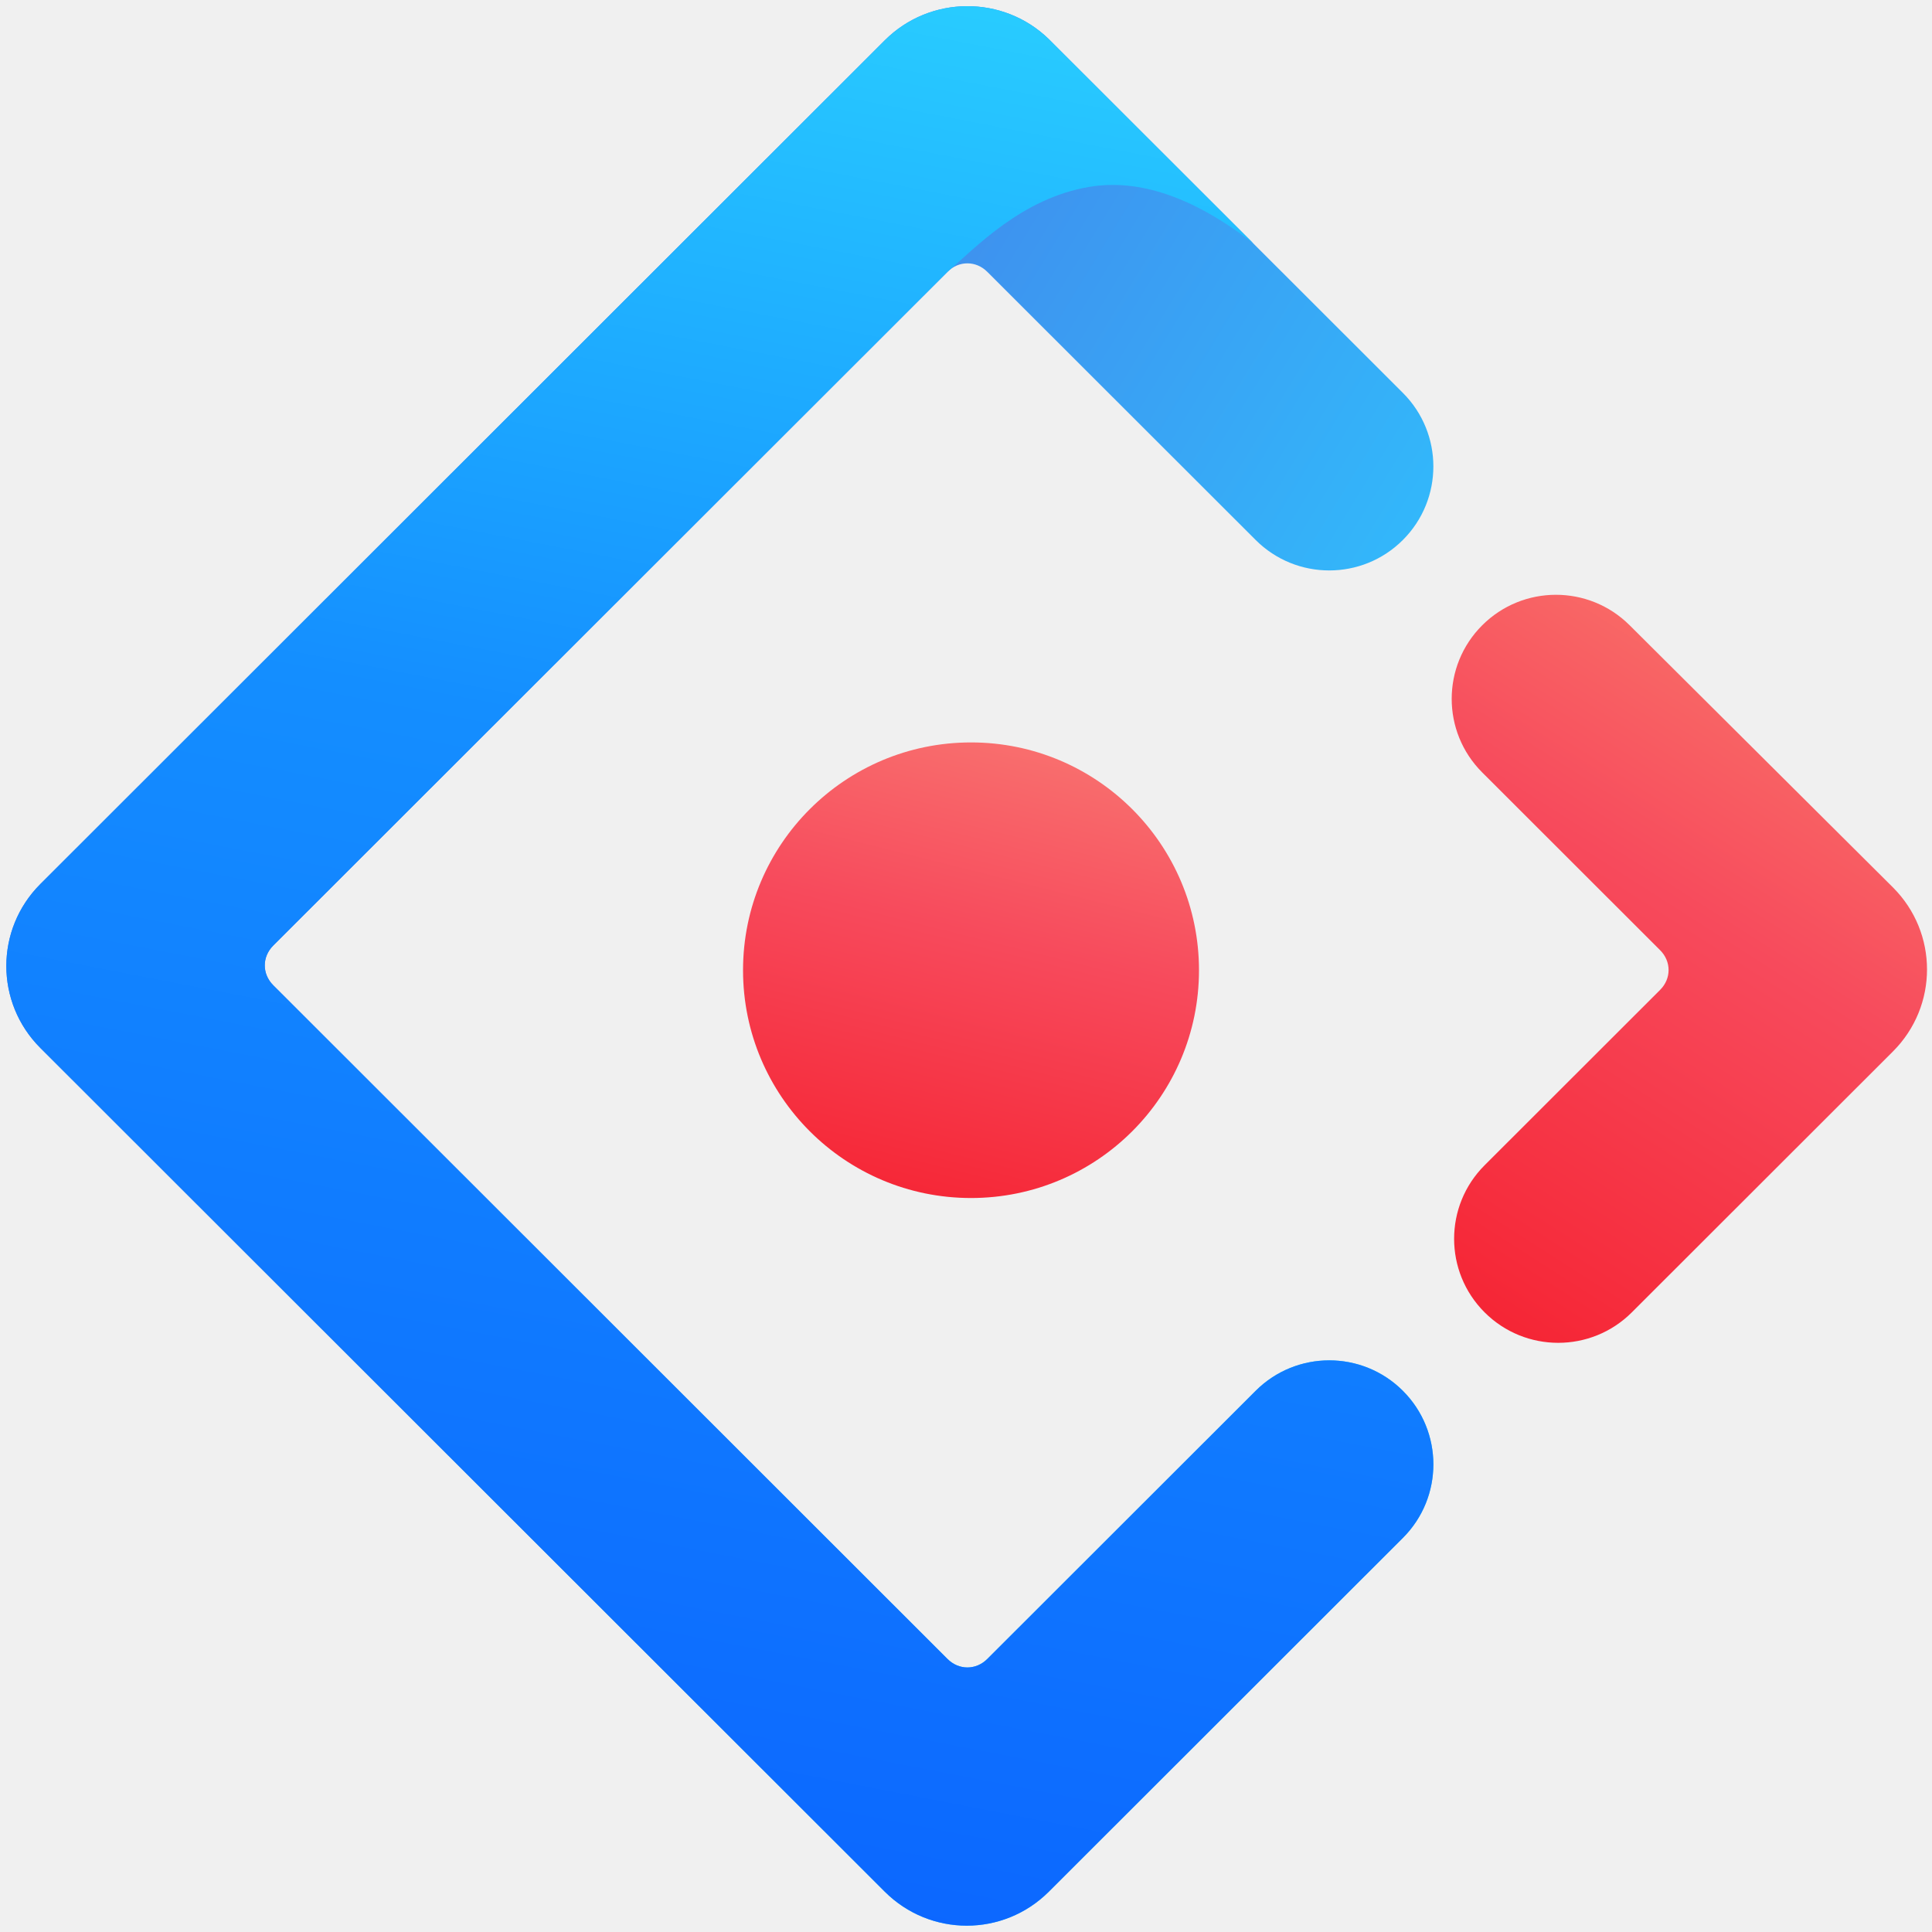
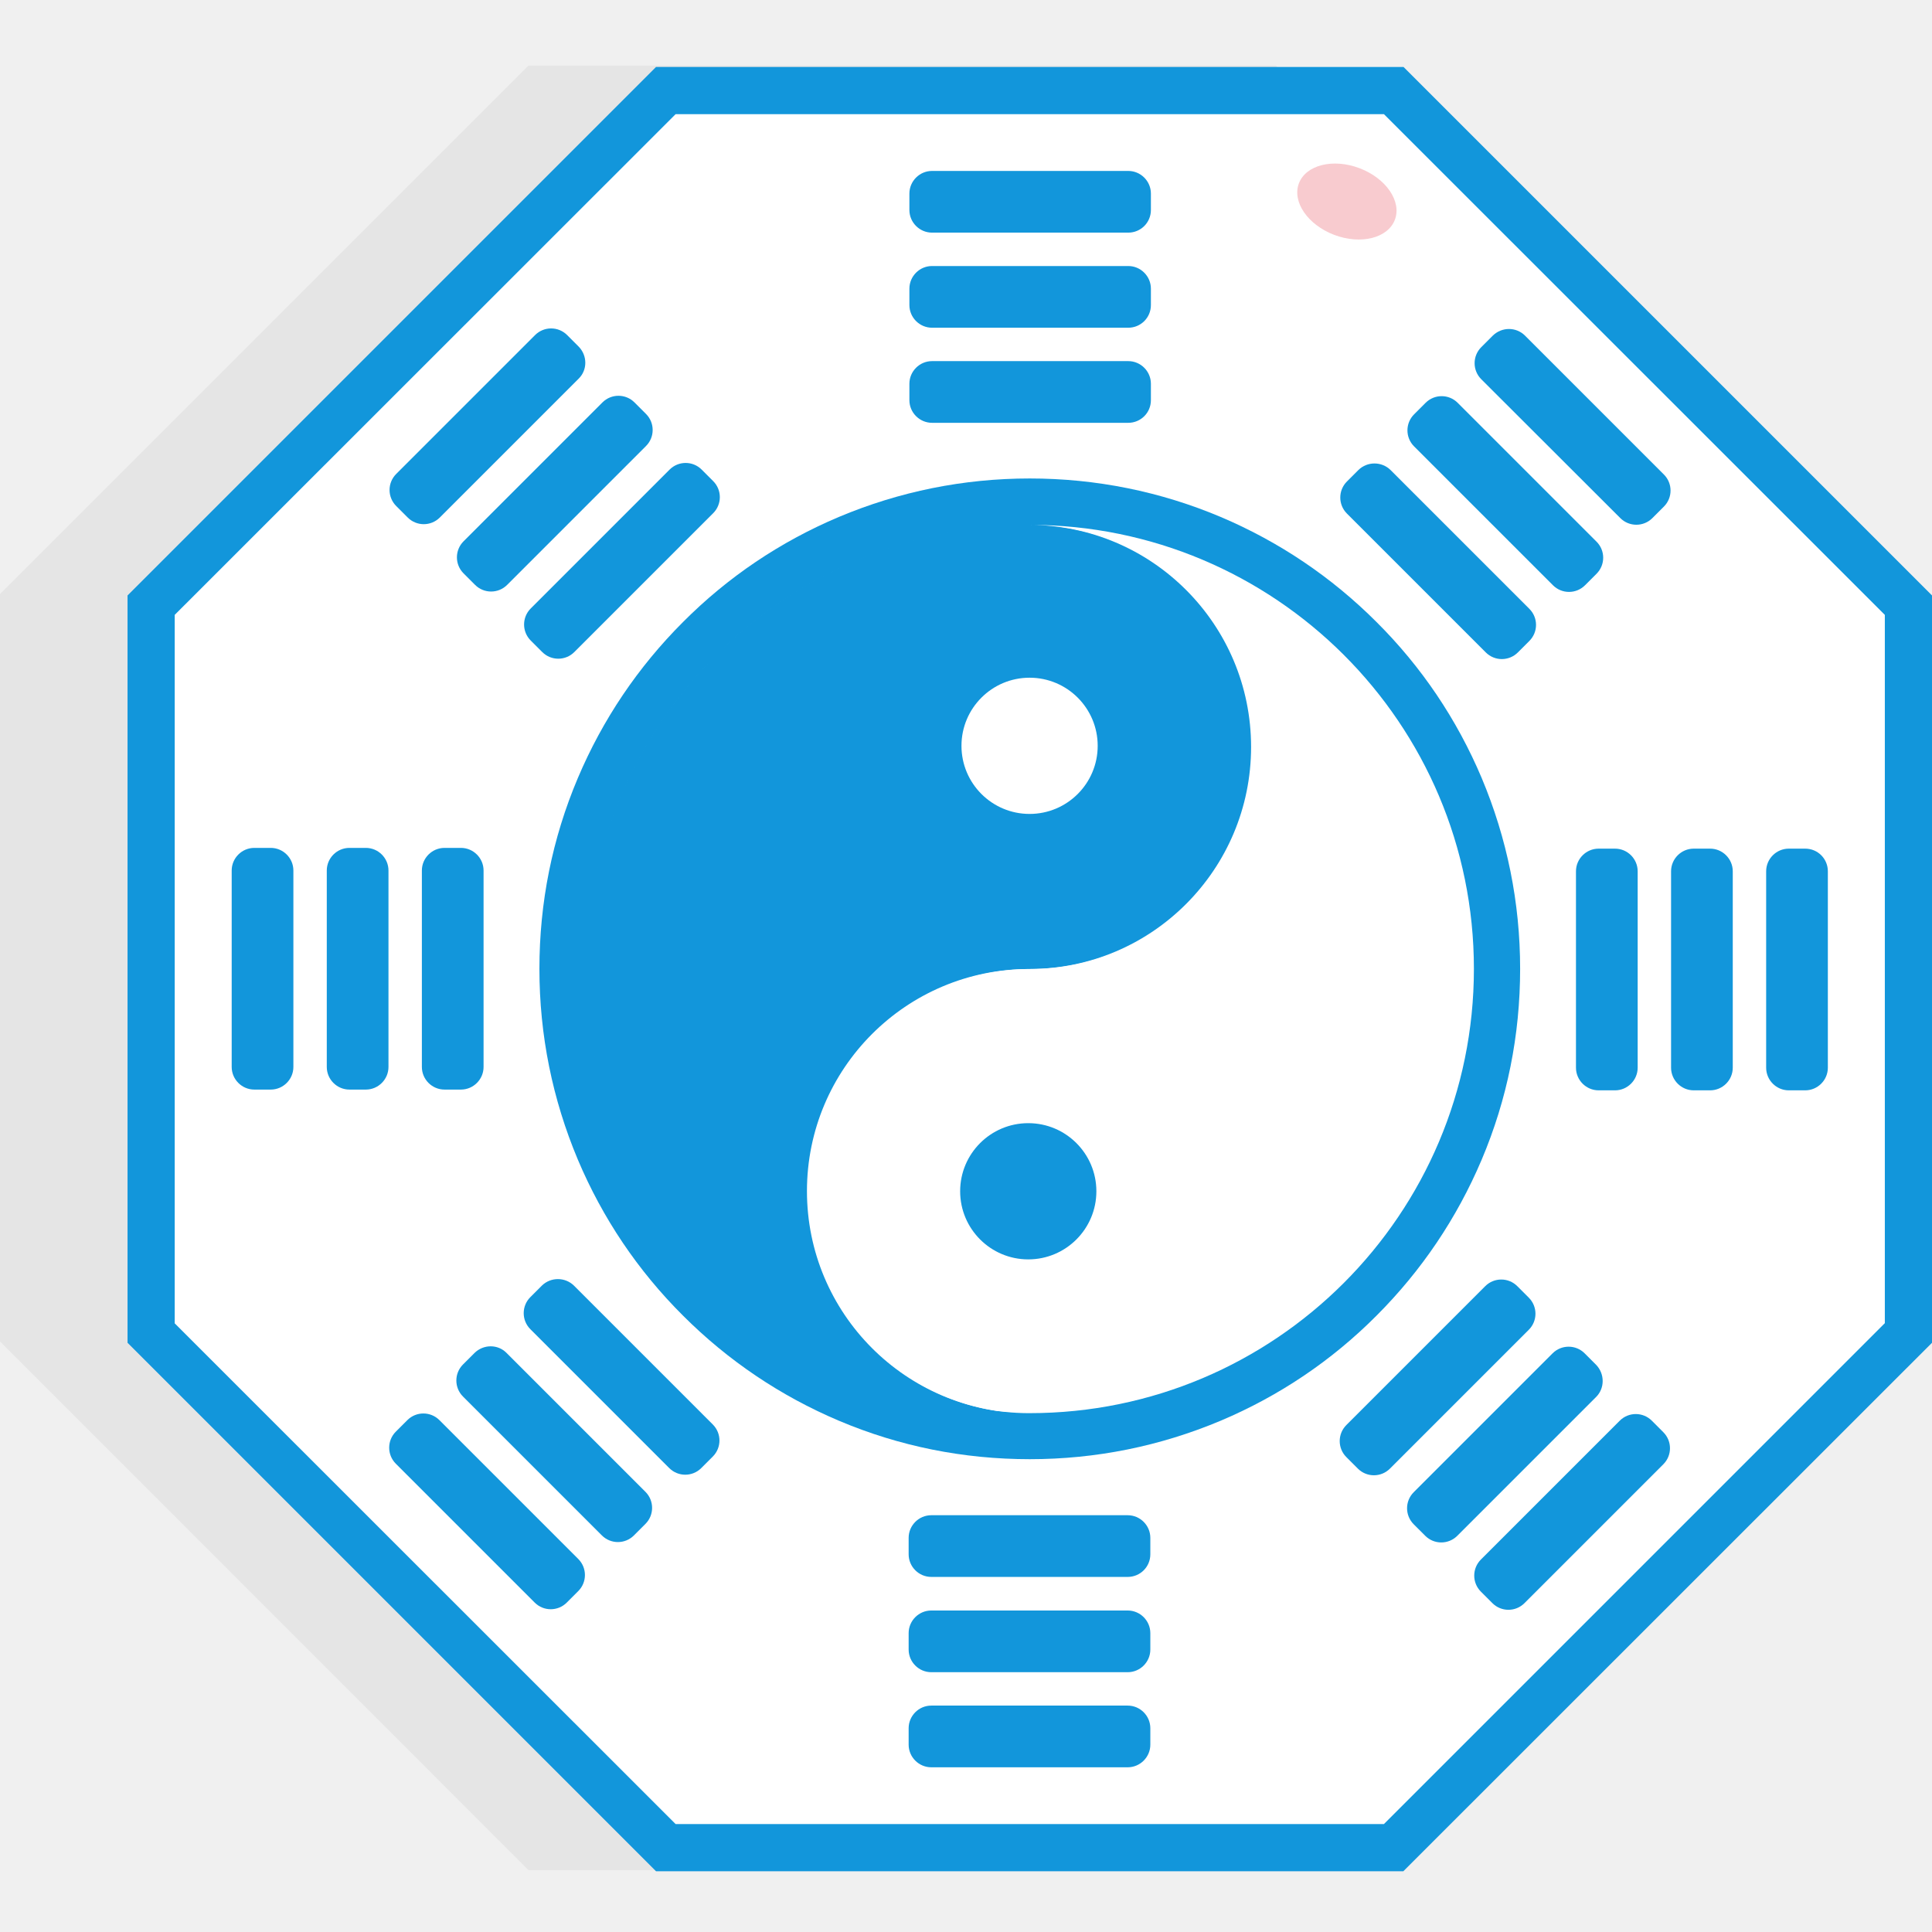
- <svg xmlns="http://www.w3.org/2000/svg" width="200px" height="200px" viewBox="0 0 200 200" version="1.1">
+ <svg xmlns="http://www.w3.org/2000/svg" t="1575644977569" class="icon" viewBox="0 0 1024 1024" version="1.1" p-id="15845" width="200" height="200">
  <defs>
-     <linearGradient x1="62.102%" y1="0%" x2="108.197%" y2="37.864%" id="linearGradient-1">
-       <stop stop-color="#4285EB" offset="0%" />
-       <stop stop-color="#2EC7FF" offset="100%" />
-     </linearGradient>
-     <linearGradient x1="69.644%" y1="0%" x2="54.043%" y2="108.457%" id="linearGradient-2">
-       <stop stop-color="#29CDFF" offset="0%" />
-       <stop stop-color="#148EFF" offset="37.86%" />
-       <stop stop-color="#0A60FF" offset="100%" />
-     </linearGradient>
-     <linearGradient x1="69.691%" y1="-12.974%" x2="16.723%" y2="117.391%" id="linearGradient-3">
-       <stop stop-color="#FA816E" offset="0%" />
-       <stop stop-color="#F74A5C" offset="41.473%" />
-       <stop stop-color="#F51D2C" offset="100%" />
-     </linearGradient>
-     <linearGradient x1="68.128%" y1="-35.691%" x2="30.44%" y2="114.943%" id="linearGradient-4">
-       <stop stop-color="#FA8E7D" offset="0%" />
-       <stop stop-color="#F74A5C" offset="51.264%" />
-       <stop stop-color="#F51D2C" offset="100%" />
-     </linearGradient>
+     <style type="text/css" />
  </defs>
-   <g id="Page-1" stroke="none" stroke-width="1" fill="none" fill-rule="evenodd">
-     <g id="logo" transform="translate(-20, -20)">
-       <g id="Group-28-Copy-5" transform="translate(20, 20)">
-         <g id="Group-27-Copy-3">
-           <g id="Group-25" fill-rule="nonzero">
-             <g id="2">
-               <path d="M91.588,4.177 L4.18,91.513 C-0.519,96.208 -0.519,103.792 4.18,108.487 L91.588,195.823 C96.287,200.519 103.877,200.519 108.577,195.823 L145.225,159.205 C149.434,155 149.434,148.182 145.225,143.977 C141.017,139.772 134.194,139.772 129.985,143.977 L102.202,171.737 C101.032,172.906 99.257,172.906 98.088,171.737 L28.286,101.993 C27.116,100.824 27.116,99.051 28.286,97.882 L98.088,28.138 C99.257,26.969 101.032,26.969 102.202,28.138 L129.985,55.898 C134.194,60.103 141.017,60.103 145.225,55.898 C149.434,51.693 149.434,44.876 145.225,40.671 L108.581,4.056 C103.862,-0.538 96.269,-0.501 91.588,4.177 Z" id="Shape" fill="url(#linearGradient-1)" />
-               <path d="M91.588,4.177 L4.18,91.513 C-0.519,96.208 -0.519,103.792 4.18,108.487 L91.588,195.823 C96.287,200.519 103.877,200.519 108.577,195.823 L145.225,159.205 C149.434,155 149.434,148.182 145.225,143.977 C141.017,139.772 134.194,139.772 129.985,143.977 L102.202,171.737 C101.032,172.906 99.257,172.906 98.088,171.737 L28.286,101.993 C27.116,100.824 27.116,99.051 28.286,97.882 L98.088,28.138 C101,25.627 105.752,20.542 112.73,19.352 C117.916,18.469 123.585,20.414 129.739,25.189 C125.625,21.078 118.572,14.034 108.581,4.056 C103.862,-0.538 96.269,-0.501 91.588,4.177 Z" id="Shape" fill="url(#linearGradient-2)" />
-             </g>
-             <path d="M153.686,135.855 C157.894,140.06 164.717,140.06 168.926,135.855 L195.96,108.843 C200.659,104.147 200.659,96.564 195.961,91.869 L168.691,64.718 C164.472,60.518 157.647,60.524 153.436,64.732 C149.227,68.937 149.227,75.754 153.436,79.959 L171.854,98.362 C173.024,99.531 173.024,101.305 171.854,102.473 L153.686,120.627 C149.477,124.832 149.477,131.65 153.686,135.855 Z" id="Shape" fill="url(#linearGradient-3)" />
-           </g>
-           <ellipse id="Combined-Shape" fill="url(#linearGradient-4)" cx="100.519" cy="100.437" rx="23.6" ry="23.581" />
-         </g>
-       </g>
-     </g>
-   </g>
+   <path d="M676.3 34.8H280.1L0 314.9V711l280.1 280.2h396.2L956.4 711V314.9z" fill="#E5E5E5" p-id="15846" />
+   <path d="M352.9 979.3L80.1 706.5V320.8L352.9 48h385.8l272.8 272.8v385.7L738.7 979.3z" fill="#FFFFFF" p-id="15847" />
+   <path d="M733.5 60.5L999 325.9v375.4L733.5 966.8H358.1L92.6 701.4V325.9L358.1 60.5h375.4m10.4-25H347.7L67.6 315.6v396.1l280.1 280.1h396.1L1024 711.7V315.6L743.9 35.5z" fill="#1296db" p-id="15848" data-spm-anchor-id="a313x.7781069.0.i138" class="selected" />
+   <path d="M545.8 761.2c-66.1 0-128.3-25.7-175-72.5-46.7-46.7-72.5-108.9-72.5-175s25.7-128.3 72.5-175c46.7-46.7 108.9-72.5 175-72.5s128.3 25.7 175 72.5c46.7 46.7 72.5 108.9 72.5 175s-25.7 128.3-72.5 175c-46.7 46.7-108.9 72.5-175 72.5z" fill="#FFFFFF" p-id="15849" />
+   <path d="M545.8 278.6c129.8 0 235 105.2 235 235s-105.2 235-235 235-235-105.2-235-235 105.2-235 235-235m0-25c-35.1 0-69.1 6.9-101.2 20.4-31 13.1-58.8 31.8-82.6 55.7-23.9 23.9-42.6 51.7-55.7 82.6-13.6 32.1-20.4 66.1-20.4 101.2 0 35.1 6.9 69.1 20.4 101.2 13.1 31 31.8 58.8 55.7 82.6 23.9 23.9 51.7 42.6 82.6 55.7 32.1 13.6 66.1 20.4 101.2 20.4s69.1-6.9 101.2-20.4c31-13.1 58.8-31.8 82.6-55.7 23.9-23.9 42.6-51.7 55.7-82.6 13.6-32.1 20.4-66.1 20.4-101.2 0-35.1-6.9-69.1-20.4-101.2-13.1-31-31.8-58.8-55.7-82.6-23.9-23.9-51.7-42.6-82.6-55.7-32-13.5-66.1-20.4-101.2-20.4zM546.9 749.1h-0.7 0.7z" fill="#1296db" p-id="15850" data-spm-anchor-id="a313x.7781069.0.i143" class="selected" />
+   <path d="M545.9 513.6h0.3c65 0 117.7-52.7 117.7-117.7 0-64.8-52.4-117.4-117.1-117.7H545.9c-130 0-235.5 105.4-235.5 235.5s105.4 235.5 235.5 235.5h0.2c-65-0.1-117.6-52.7-117.6-117.7s52.6-117.7 117.4-117.9z" fill="#1296db" p-id="15851" data-spm-anchor-id="a313x.7781069.0.i142" class="selected" />
+   <path d="M544.7 278.2h0.6-0.6zM545.7 513.6h-0.3c-65 0-117.7 52.7-117.7 117.7 0 64.8 52.4 117.4 117.1 117.7H545.7c130 0 235.5-105.4 235.5-235.5S675.7 278.2 545.7 278.2h-0.2c65 0.1 117.6 52.7 117.6 117.7 0 64.9-52.5 117.6-117.4 117.7z" fill="#FFFFFF" p-id="15852" />
+   <path d="M545 631.4m-36.1 0a36.1 36.1 0 1 0 72.2 0 36.1 36.1 0 1 0-72.2 0Z" fill="#1296db" p-id="15853" data-spm-anchor-id="a313x.7781069.0.i141" class="selected" />
+   <path d="M545.7 395.3m-36.1 0a36.1 36.1 0 1 0 72.2 0 36.1 36.1 0 1 0-72.2 0Z" fill="#FFFFFF" p-id="15854" />
+   <path d="M598 123.3H494c-6.6 0-12-5.4-12-12v-8.7c0-6.6 5.4-12 12-12h104c6.6 0 12 5.4 12 12v8.7c0 6.7-5.4 12-12 12zM598 173.7H494c-6.6 0-12-5.4-12-12V153c0-6.6 5.4-12 12-12h104c6.6 0 12 5.4 12 12v8.7c0 6.7-5.4 12-12 12zM598 224.1H494c-6.6 0-12-5.4-12-12v-8.7c0-6.6 5.4-12 12-12h104c6.6 0 12 5.4 12 12v8.7c0 6.7-5.4 12-12 12z" fill="#1296db" p-id="15855" data-spm-anchor-id="a313x.7781069.0.i147" class="selected" />
+   <path d="M597.7 835.8H493.6c-6.6 0-12-5.4-12-12v-8.7c0-6.6 5.4-12 12-12h104.1c6.6 0 12 5.4 12 12v8.7c0 6.7-5.4 12-12 12zM597.7 886.3H493.6c-6.6 0-12-5.4-12-12v-8.7c0-6.6 5.4-12 12-12h104.1c6.6 0 12 5.4 12 12v8.7c0 6.6-5.4 12-12 12zM597.7 936.7H493.6c-6.6 0-12-5.4-12-12V916c0-6.6 5.4-12 12-12h104.1c6.6 0 12 5.4 12 12v8.7c0 6.6-5.4 12-12 12z" fill="#1296db" p-id="15856" data-spm-anchor-id="a313x.7781069.0.i140" class="selected" />
+   <path d="M155.5 461.4v104.1c0 6.6-5.4 12-12 12h-8.7c-6.6 0-12-5.4-12-12V461.4c0-6.6 5.4-12 12-12h8.7c6.6 0 12 5.4 12 12zM205.9 461.4v104.1c0 6.6-5.4 12-12 12h-8.7c-6.6 0-12-5.4-12-12V461.4c0-6.6 5.4-12 12-12h8.7c6.6 0 12 5.4 12 12zM256.3 461.4v104.1c0 6.6-5.4 12-12 12h-8.7c-6.6 0-12-5.4-12-12V461.4c0-6.6 5.4-12 12-12h8.7c6.6 0 12 5.4 12 12z" fill="#1296db" p-id="15857" data-spm-anchor-id="a313x.7781069.0.i137" class="selected" />
+   <path d="M868 461.8v104.1c0 6.6-5.4 12-12 12h-8.7c-6.6 0-12-5.4-12-12V461.8c0-6.6 5.4-12 12-12h8.7c6.6 0 12 5.4 12 12zM918.4 461.8v104.1c0 6.6-5.4 12-12 12h-8.7c-6.6 0-12-5.4-12-12V461.8c0-6.6 5.4-12 12-12h8.7c6.6 0 12 5.4 12 12zM968.8 461.8v104.1c0 6.6-5.4 12-12 12h-8.7c-6.6 0-12-5.4-12-12V461.8c0-6.6 5.4-12 12-12h8.7c6.7 0 12 5.4 12 12z" fill="#1296db" p-id="15858" data-spm-anchor-id="a313x.7781069.0.i144" class="selected" />
+   <path d="M306.7 200.7l-73.6 73.6c-4.7 4.7-12.3 4.7-17 0l-6.1-6.1c-4.7-4.7-4.7-12.3 0-17l73.6-73.6c4.7-4.7 12.3-4.7 17 0l6.1 6.1c4.7 4.8 4.7 12.4 0 17zM342.4 236.4L268.8 310c-4.7 4.7-12.3 4.7-17 0l-6.1-6.1c-4.7-4.7-4.7-12.3 0-17l73.6-73.6c4.7-4.7 12.3-4.7 17 0l6.1 6.1c4.7 4.7 4.7 12.3 0 17zM378 272l-73.6 73.6c-4.7 4.7-12.3 4.7-17 0l-6.1-6.1c-4.7-4.7-4.7-12.3 0-17l73.6-73.6c4.7-4.7 12.3-4.7 17 0l6.1 6.1c4.7 4.7 4.7 12.3 0 17z" fill="#1296db" p-id="15859" data-spm-anchor-id="a313x.7781069.0.i148" class="selected" />
+   <path d="M810.3 704.8l-73.6 73.6c-4.7 4.7-12.3 4.7-17 0l-6.1-6.1c-4.7-4.7-4.7-12.3 0-17l73.6-73.6c4.7-4.7 12.3-4.7 17 0l6.1 6.1c4.7 4.7 4.7 12.3 0 17zM846 740.4L772.4 814c-4.7 4.7-12.3 4.7-17 0l-6.1-6.1c-4.7-4.7-4.7-12.3 0-17l73.6-73.6c4.7-4.7 12.3-4.7 17 0l6.1 6.1c4.6 4.8 4.6 12.4 0 17zM881.6 776.1L808 849.7c-4.7 4.7-12.3 4.7-17 0l-6.1-6.1c-4.7-4.7-4.7-12.3 0-17l73.6-73.6c4.7-4.7 12.3-4.7 17 0l6.1 6.1c4.7 4.7 4.7 12.3 0 17z" fill="#1296db" p-id="15860" data-spm-anchor-id="a313x.7781069.0.i145" class="selected" />
+   <path d="M232.9 752.7l73.6 73.6c4.7 4.7 4.7 12.3 0 17l-6.1 6.1c-4.7 4.7-12.3 4.7-17 0l-73.6-73.6c-4.7-4.7-4.7-12.3 0-17l6.1-6.1c4.7-4.7 12.3-4.7 17 0zM268.5 717.1l73.6 73.6c4.7 4.7 4.7 12.3 0 17l-6.1 6.1c-4.7 4.7-12.3 4.7-17 0l-73.6-73.6c-4.7-4.7-4.7-12.3 0-17l6.1-6.1c4.8-4.7 12.4-4.7 17 0zM304.2 681.4l73.6 73.6c4.7 4.7 4.7 12.3 0 17l-6.1 6.1c-4.7 4.7-12.3 4.7-17 0l-73.6-73.6c-4.7-4.7-4.7-12.3 0-17l6.1-6.1c4.7-4.6 12.3-4.6 17 0z" fill="#1296db" p-id="15861" data-spm-anchor-id="a313x.7781069.0.i139" class="selected" />
+   <path d="M737 249.1l73.6 73.6c4.7 4.7 4.7 12.3 0 17l-6.1 6.1c-4.7 4.7-12.3 4.7-17 0l-73.6-73.6c-4.7-4.7-4.7-12.3 0-17l6.1-6.1c4.7-4.6 12.3-4.6 17 0zM772.6 213.5l73.6 73.6c4.7 4.7 4.7 12.3 0 17l-6.1 6.1c-4.7 4.7-12.3 4.7-17 0l-73.6-73.6c-4.7-4.7-4.7-12.3 0-17l6.1-6.1c4.7-4.7 12.3-4.7 17 0zM808.3 177.9l73.6 73.6c4.7 4.7 4.7 12.3 0 17l-6.1 6.1c-4.7 4.7-12.3 4.7-17 0L785.1 201c-4.7-4.7-4.7-12.3 0-17l6.1-6.1c4.8-4.7 12.4-4.7 17.1 0z" fill="#1296db" p-id="15862" data-spm-anchor-id="a313x.7781069.0.i146" class="selected" />
+   <path d="M707.181 124.494a27.2 18.9 20.764 1 0 13.401-35.345 27.2 18.9 20.764 1 0-13.401 35.345Z" fill="#F8CBCF" p-id="15863" />
</svg>
